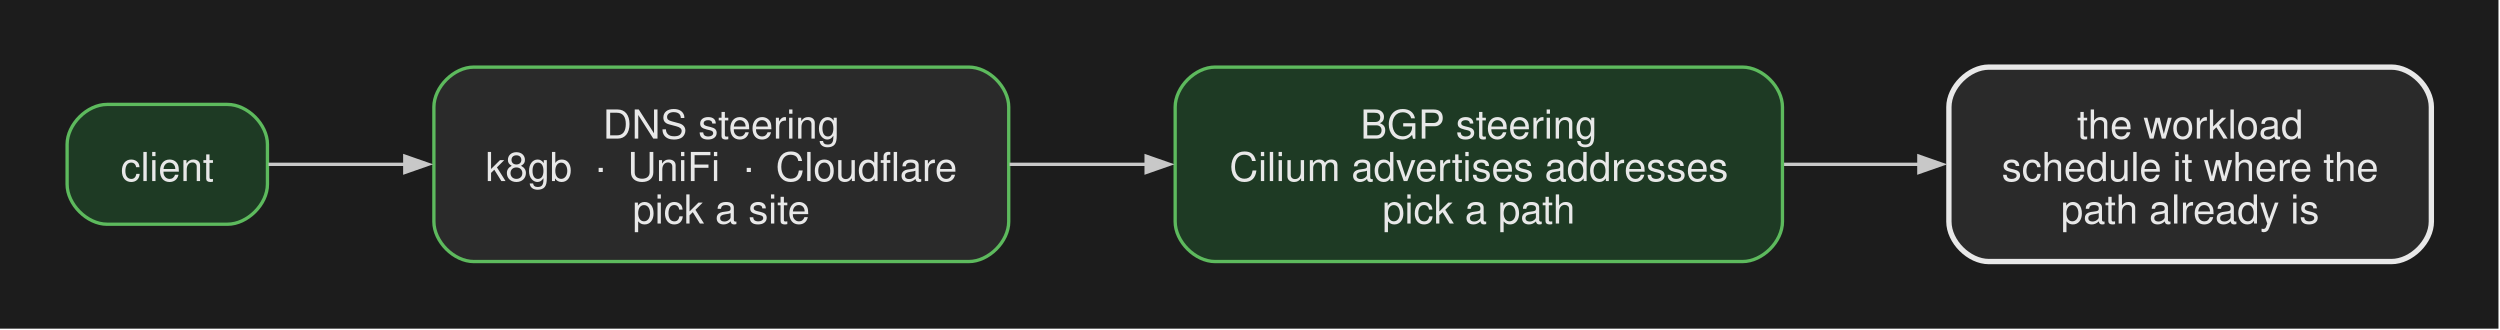
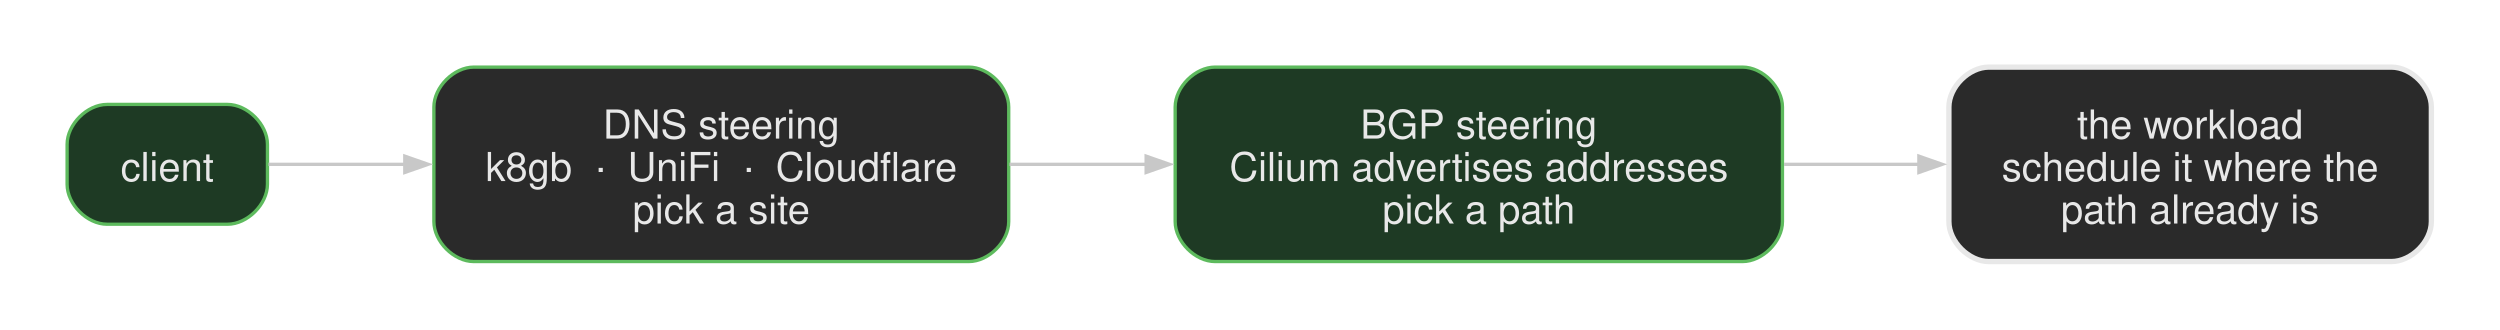
<svg xmlns="http://www.w3.org/2000/svg" width="751pt" height="99pt" viewBox="0.00 0.00 751.00 99.00">
  <g id="graph0" class="graph" transform="scale(1 1) rotate(0) translate(20.16 78.57)">
-     <polygon fill="#1c1c1c" stroke="none" points="-20.16,20.16 -20.16,-78.57 730.38,-78.57 730.38,20.16 -20.16,20.16" />
    <g id="node1" class="node">
      <path fill="#1e3a24" stroke="#5dba5d" d="M48.18,-47.2C48.18,-47.2 12,-47.2 12,-47.2 6,-47.2 0,-41.2 0,-35.2 0,-35.2 0,-23.2 0,-23.2 0,-17.2 6,-11.21 12,-11.21 12,-11.21 48.18,-11.21 48.18,-11.21 54.18,-11.21 60.18,-17.21 60.18,-23.21 60.18,-23.21 60.18,-35.21 60.18,-35.21 60.18,-41.21 54.18,-47.2 48.18,-47.2" />
      <text xml:space="preserve" text-anchor="middle" x="30.09" y="-24.18" font-family="Helvetica,sans-Serif" font-size="12.00" fill="#e8e8e8">client</text>
    </g>
    <g id="node2" class="node">
      <path fill="#2a2a2a" stroke="#5dba5d" d="M270.86,-58.41C270.86,-58.41 122.18,-58.41 122.18,-58.41 116.18,-58.41 110.18,-52.41 110.18,-46.41 110.18,-46.41 110.18,-12 110.18,-12 110.18,-6 116.18,0 122.18,0 122.18,0 270.86,0 270.86,0 276.86,0 282.86,-6 282.86,-12 282.86,-12 282.86,-46.41 282.86,-46.41 282.86,-52.41 276.86,-58.41 270.86,-58.41" />
      <text xml:space="preserve" text-anchor="middle" x="196.52" y="-36.93" font-family="Helvetica,sans-Serif" font-size="12.00" fill="#e8e8e8">DNS steering</text>
      <text xml:space="preserve" text-anchor="middle" x="196.52" y="-24.18" font-family="Helvetica,sans-Serif" font-size="12.00" fill="#e8e8e8">k8gb  ·  UniFi  ·  Cloudflare</text>
      <text xml:space="preserve" text-anchor="middle" x="196.52" y="-11.43" font-family="Helvetica,sans-Serif" font-size="12.00" fill="#e8e8e8">pick a site</text>
    </g>
    <g id="edge1" class="edge">
      <path fill="none" stroke="#c8c8c8" d="M60.49,-29.21C72.33,-29.21 86.72,-29.21 101.63,-29.21" />
      <polygon fill="#c8c8c8" stroke="#c8c8c8" points="101.44,-31.66 108.44,-29.21 101.44,-26.76 101.44,-31.66" />
    </g>
    <g id="node3" class="node">
      <path fill="#1e3a24" stroke="#5dba5d" d="M503.29,-58.41C503.29,-58.41 344.86,-58.41 344.86,-58.41 338.86,-58.41 332.86,-52.41 332.86,-46.41 332.86,-46.41 332.86,-12 332.86,-12 332.86,-6 338.86,0 344.86,0 344.86,0 503.29,0 503.29,0 509.29,0 515.29,-6 515.29,-12 515.29,-12 515.29,-46.41 515.29,-46.41 515.29,-52.41 509.29,-58.41 503.29,-58.41" />
      <text xml:space="preserve" text-anchor="middle" x="424.08" y="-36.93" font-family="Helvetica,sans-Serif" font-size="12.00" fill="#e8e8e8">BGP steering</text>
      <text xml:space="preserve" text-anchor="middle" x="424.08" y="-24.18" font-family="Helvetica,sans-Serif" font-size="12.00" fill="#e8e8e8">Cilium advertises addresses</text>
      <text xml:space="preserve" text-anchor="middle" x="424.08" y="-11.43" font-family="Helvetica,sans-Serif" font-size="12.00" fill="#e8e8e8">pick a path</text>
    </g>
    <g id="edge2" class="edge">
      <path fill="none" stroke="#c8c8c8" d="M283.11,-29.21C296.53,-29.21 310.49,-29.21 324.18,-29.21" />
      <polygon fill="#c8c8c8" stroke="#c8c8c8" points="324.14,-31.66 331.14,-29.21 324.14,-26.76 324.14,-31.66" />
    </g>
    <g id="node4" class="node">
      <path fill="#2a2a2a" stroke="#e8e8e8" stroke-width="1.6" d="M698.22,-58.41C698.22,-58.41 577.29,-58.41 577.29,-58.41 571.29,-58.41 565.29,-52.41 565.29,-46.41 565.29,-46.41 565.29,-12 565.29,-12 565.29,-6 571.29,0 577.29,0 577.29,0 698.22,0 698.22,0 704.22,0 710.22,-6 710.22,-12 710.22,-12 710.22,-46.41 710.22,-46.41 710.22,-52.41 704.22,-58.41 698.22,-58.41" />
      <text xml:space="preserve" text-anchor="middle" x="637.76" y="-36.93" font-family="Helvetica,sans-Serif" font-size="12.00" fill="#e8e8e8">the workload</text>
      <text xml:space="preserve" text-anchor="middle" x="637.76" y="-24.18" font-family="Helvetica,sans-Serif" font-size="12.00" fill="#e8e8e8">schedule it where the</text>
      <text xml:space="preserve" text-anchor="middle" x="637.76" y="-11.43" font-family="Helvetica,sans-Serif" font-size="12.00" fill="#e8e8e8">path already is</text>
    </g>
    <g id="edge3" class="edge">
      <path fill="none" stroke="#c8c8c8" d="M515.77,-29.21C529.33,-29.21 543.24,-29.21 556.57,-29.21" />
      <polygon fill="#c8c8c8" stroke="#c8c8c8" points="556.27,-31.66 563.27,-29.21 556.27,-26.76 556.27,-31.66" />
    </g>
  </g>
</svg>
